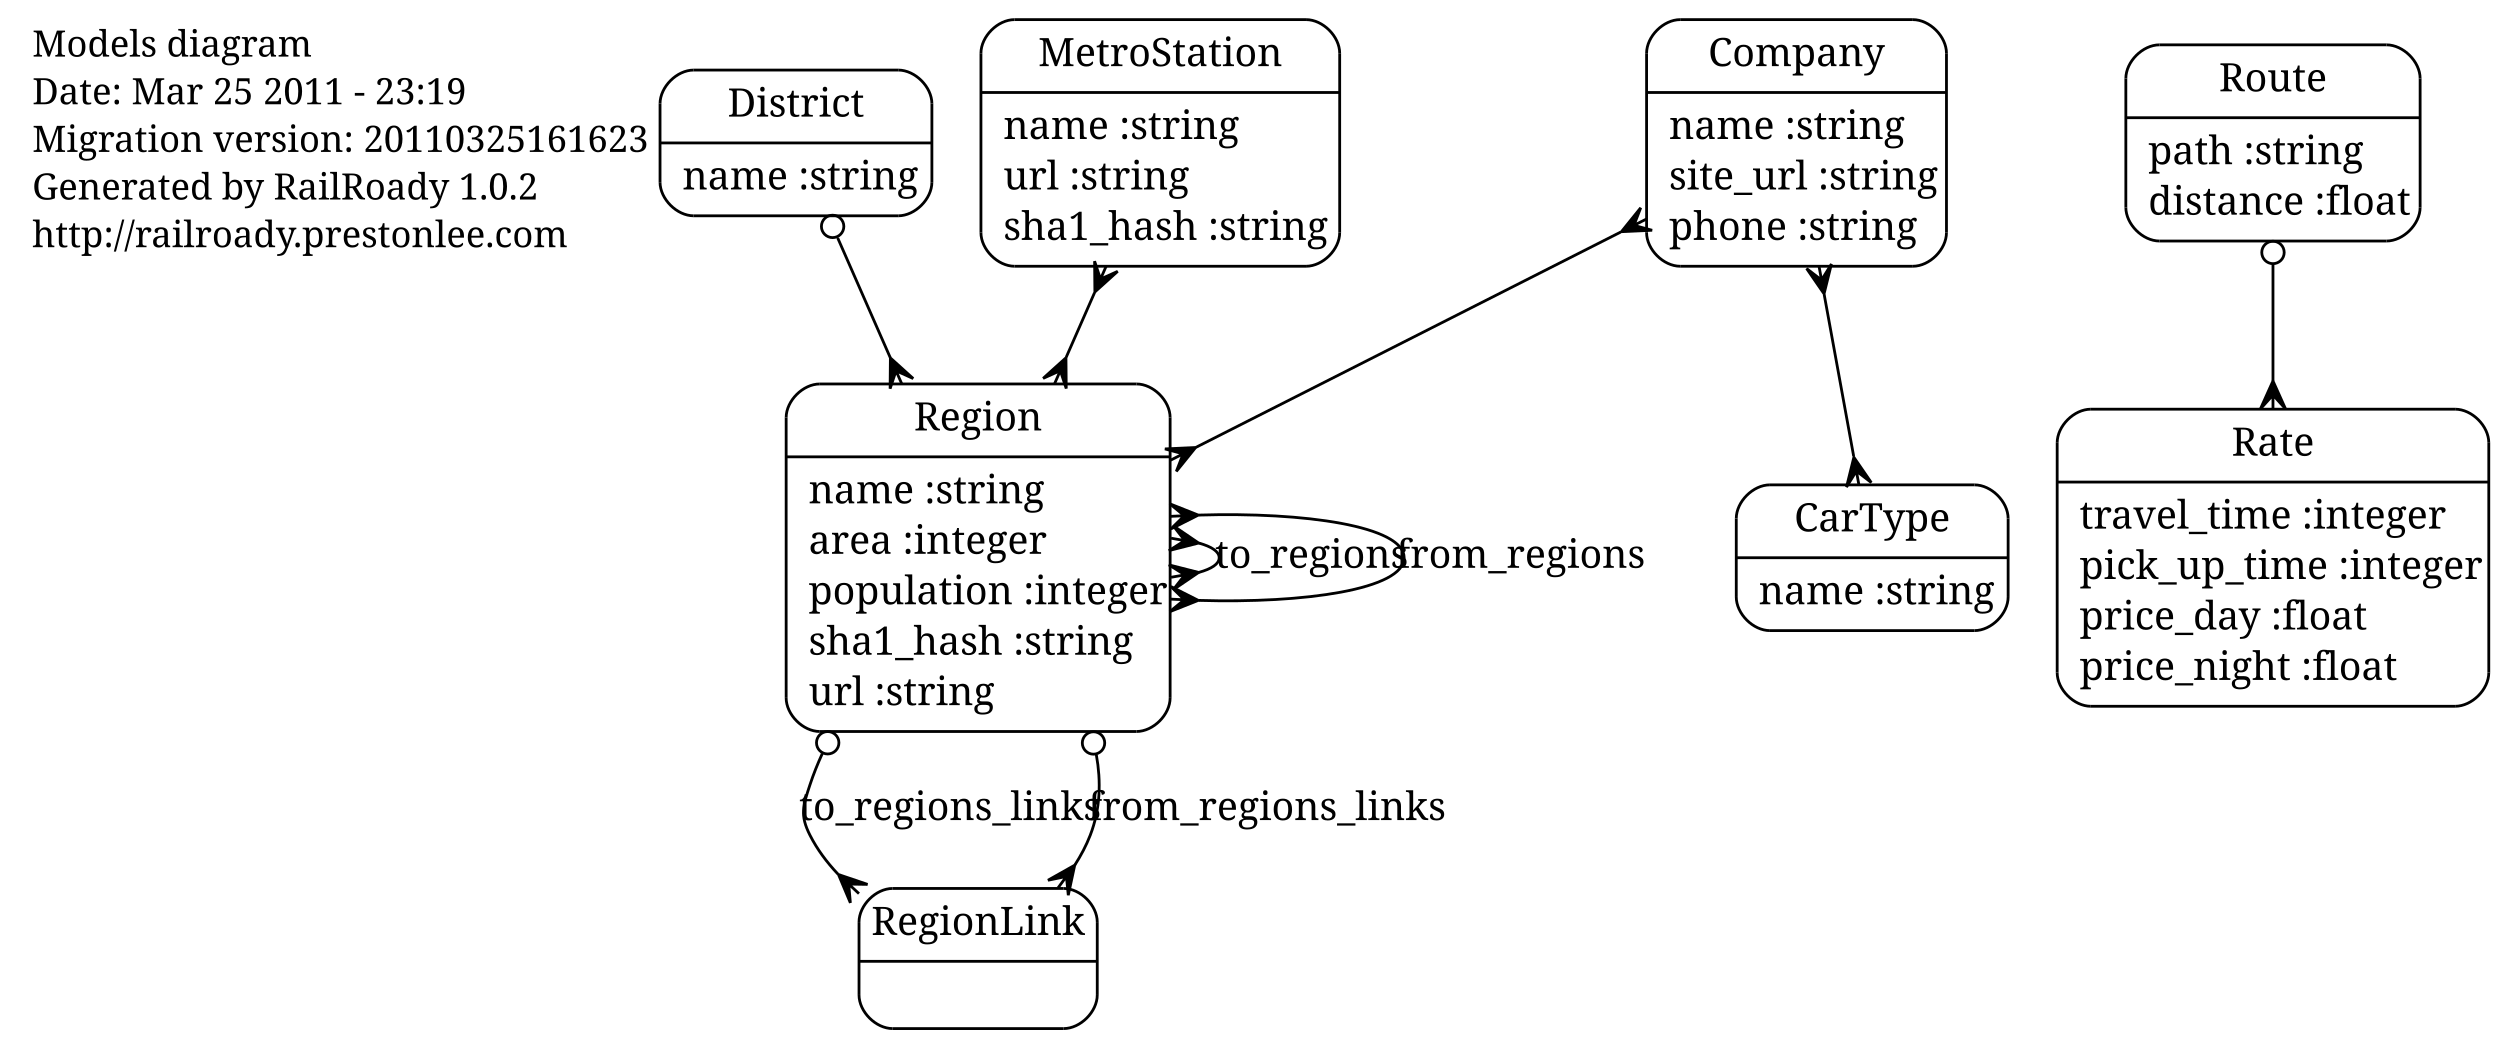
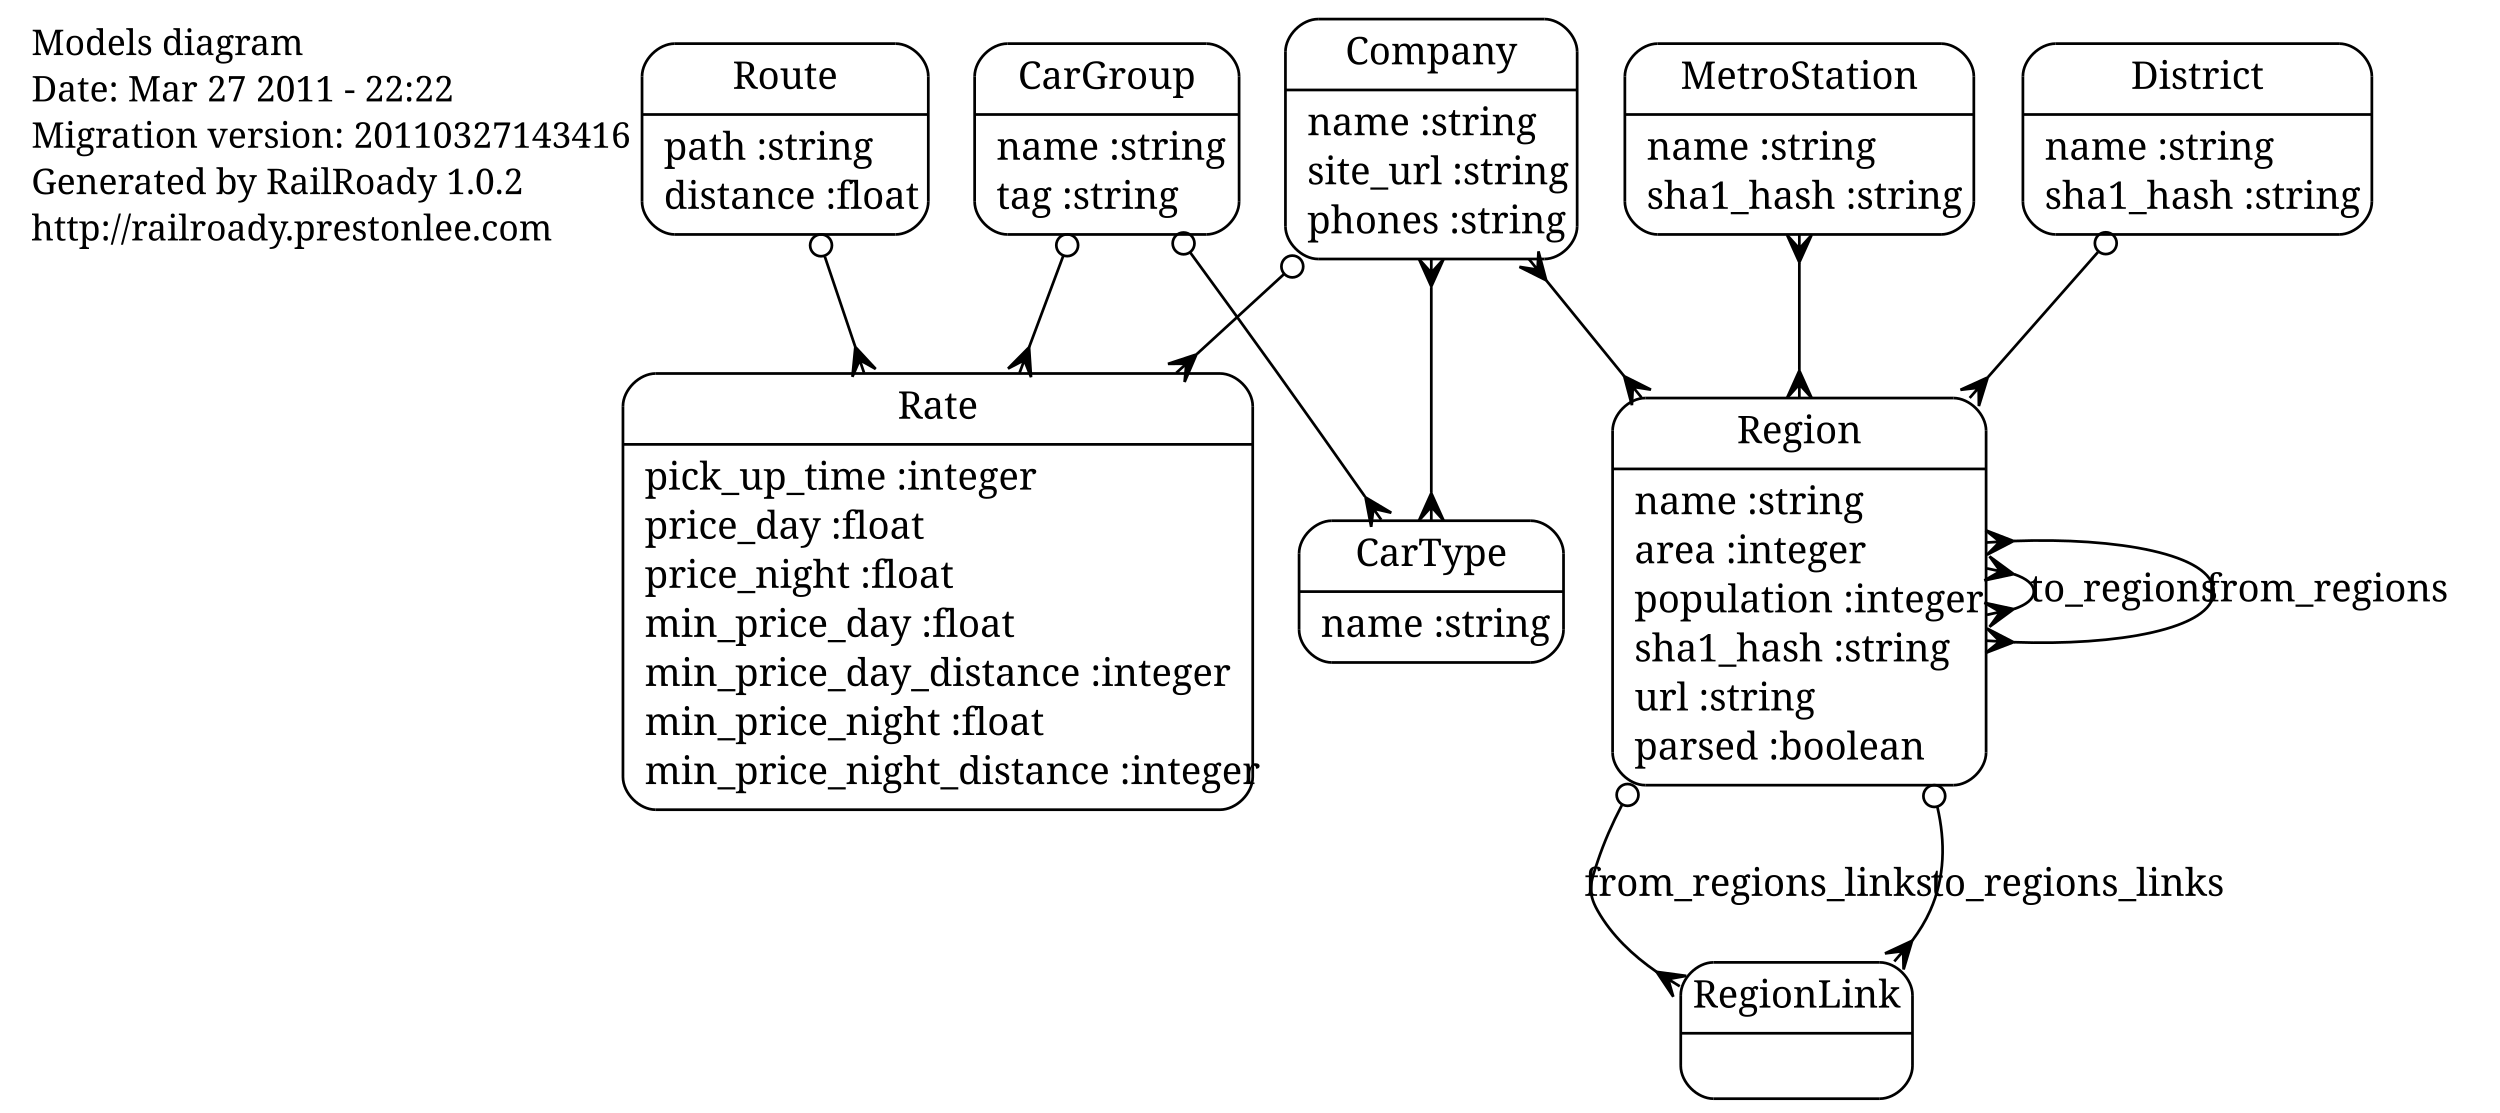
- <svg xmlns="http://www.w3.org/2000/svg" width="892pt" height="372pt" viewBox="0.00 0.00 892.00 372.00">
-   <g id="graph1" class="graph" transform="scale(1 1) rotate(0) translate(4 368)">
-     <polygon fill="white" stroke="white" points="-4,5 -4,-368 889,-368 889,5 -4,5" />
+ <svg xmlns="http://www.w3.org/2000/svg" width="917pt" height="408pt" viewBox="0.00 0.00 917.00 408.00">
+   <g id="graph1" class="graph" transform="scale(1 1) rotate(0) translate(4 404)">
+     <polygon fill="white" stroke="white" points="-4,5 -4,-404 914,-404 914,5 -4,5" />
    <g id="node1" class="node">
-       <text text-anchor="start" x="7.5" y="-347.8" font-family="Times Roman,serif" font-size="13.00">Models diagram</text>
-       <text text-anchor="start" x="7.5" y="-330.8" font-family="Times Roman,serif" font-size="13.00">Date: Mar 25 2011 - 23:19</text>
-       <text text-anchor="start" x="7.5" y="-313.8" font-family="Times Roman,serif" font-size="13.00">Migration version: 20110325161623</text>
-       <text text-anchor="start" x="7.5" y="-296.8" font-family="Times Roman,serif" font-size="13.00">Generated by RailRoady 1.0.2</text>
-       <text text-anchor="start" x="7.5" y="-279.8" font-family="Times Roman,serif" font-size="13.00">http://railroady.prestonlee.com</text>
+       <text text-anchor="start" x="7.5" y="-383.8" font-family="Times Roman,serif" font-size="13.00">Models diagram</text>
+       <text text-anchor="start" x="7.5" y="-366.8" font-family="Times Roman,serif" font-size="13.00">Date: Mar 27 2011 - 22:22</text>
+       <text text-anchor="start" x="7.5" y="-349.8" font-family="Times Roman,serif" font-size="13.00">Migration version: 20110327143416</text>
+       <text text-anchor="start" x="7.5" y="-332.8" font-family="Times Roman,serif" font-size="13.00">Generated by RailRoady 1.0.2</text>
+       <text text-anchor="start" x="7.5" y="-315.8" font-family="Times Roman,serif" font-size="13.00">http://railroady.prestonlee.com</text>
    </g>
    <g id="node2" class="node">
-       <polyline fill="none" stroke="black" points="243.5,-291 316.5,-291 " />
-       <path fill="none" stroke="black" d="M316.5,-291C322.5,-291 328.5,-297 328.5,-303" />
-       <polyline fill="none" stroke="black" points="328.5,-303 328.5,-331 " />
-       <path fill="none" stroke="black" d="M328.5,-331C328.5,-337 322.5,-343 316.5,-343" />
-       <polyline fill="none" stroke="black" points="316.5,-343 243.5,-343 " />
-       <path fill="none" stroke="black" d="M243.5,-343C237.5,-343 231.5,-337 231.5,-331" />
-       <polyline fill="none" stroke="black" points="231.5,-331 231.5,-303 " />
-       <path fill="none" stroke="black" d="M231.5,-303C231.5,-297 237.5,-291 243.5,-291" />
-       <text text-anchor="middle" x="280" y="-326.4" font-family="Times Roman,serif" font-size="14.00">District</text>
-       <polyline fill="none" stroke="black" points="231.5,-317 328.5,-317 " />
-       <text text-anchor="start" x="239.5" y="-300.4" font-family="Times Roman,serif" font-size="14.00">name :string</text>
+       <polyline fill="none" stroke="black" points="365.5,-318 438.5,-318 " />
+       <path fill="none" stroke="black" d="M438.5,-318C444.5,-318 450.5,-324 450.5,-330" />
+       <polyline fill="none" stroke="black" points="450.5,-330 450.5,-376 " />
+       <path fill="none" stroke="black" d="M450.5,-376C450.5,-382 444.5,-388 438.5,-388" />
+       <polyline fill="none" stroke="black" points="438.5,-388 365.5,-388 " />
+       <path fill="none" stroke="black" d="M365.5,-388C359.5,-388 353.5,-382 353.5,-376" />
+       <polyline fill="none" stroke="black" points="353.5,-376 353.5,-330 " />
+       <path fill="none" stroke="black" d="M353.5,-330C353.5,-324 359.5,-318 365.5,-318" />
+       <text text-anchor="middle" x="402" y="-371.4" font-family="Times Roman,serif" font-size="14.00">CarGroup</text>
+       <polyline fill="none" stroke="black" points="353.5,-362 450.5,-362 " />
+       <text text-anchor="start" x="361.5" y="-345.4" font-family="Times Roman,serif" font-size="14.00">name :string</text>
+       <text text-anchor="start" x="361.5" y="-327.4" font-family="Times Roman,serif" font-size="14.00">tag :string</text>
+     </g>
+     <g id="node6" class="node">
+       <polyline fill="none" stroke="black" points="236.5,-107 443.5,-107 " />
+       <path fill="none" stroke="black" d="M443.5,-107C449.5,-107 455.5,-113 455.5,-119" />
+       <polyline fill="none" stroke="black" points="455.5,-119 455.5,-255 " />
+       <path fill="none" stroke="black" d="M455.5,-255C455.5,-261 449.5,-267 443.5,-267" />
+       <polyline fill="none" stroke="black" points="443.5,-267 236.5,-267 " />
+       <path fill="none" stroke="black" d="M236.5,-267C230.5,-267 224.5,-261 224.5,-255" />
+       <polyline fill="none" stroke="black" points="224.5,-255 224.5,-119 " />
+       <path fill="none" stroke="black" d="M224.5,-119C224.5,-113 230.5,-107 236.5,-107" />
+       <text text-anchor="middle" x="340" y="-250.4" font-family="Times Roman,serif" font-size="14.00">Rate</text>
+       <polyline fill="none" stroke="black" points="224.5,-241 455.5,-241 " />
+       <text text-anchor="start" x="232.5" y="-224.4" font-family="Times Roman,serif" font-size="14.00">pick_up_time :integer</text>
+       <text text-anchor="start" x="232.5" y="-206.4" font-family="Times Roman,serif" font-size="14.00">price_day :float</text>
+       <text text-anchor="start" x="232.5" y="-188.4" font-family="Times Roman,serif" font-size="14.00">price_night :float</text>
+       <text text-anchor="start" x="232.5" y="-170.4" font-family="Times Roman,serif" font-size="14.00">min_price_day :float</text>
+       <text text-anchor="start" x="232.5" y="-152.4" font-family="Times Roman,serif" font-size="14.00">min_price_day_distance :integer</text>
+       <text text-anchor="start" x="232.5" y="-134.4" font-family="Times Roman,serif" font-size="14.00">min_price_night :float</text>
+       <text text-anchor="start" x="232.5" y="-116.4" font-family="Times Roman,serif" font-size="14.00">min_price_night_distance :integer</text>
+     </g>
+     <g id="edge4" class="edge">
+       <path fill="none" stroke="black" d="M386.034,-310.253C382.148,-299.848 377.846,-288.329 373.478,-276.634" />
+       <ellipse fill="none" stroke="black" cx="387.452" cy="-314.048" rx="4" ry="4" />
+       <polygon fill="black" stroke="black" points="373.466,-276.602 374.183,-265.66 371.717,-271.918 369.967,-267.234 369.967,-267.234 369.967,-267.234 371.717,-271.918 365.752,-268.809 373.466,-276.602 373.466,-276.602" />
+     </g>
+     <g id="node9" class="node">
+       <polyline fill="none" stroke="black" points="484.5,-161 557.5,-161 " />
+       <path fill="none" stroke="black" d="M557.5,-161C563.5,-161 569.5,-167 569.5,-173" />
+       <polyline fill="none" stroke="black" points="569.5,-173 569.5,-201 " />
+       <path fill="none" stroke="black" d="M569.5,-201C569.5,-207 563.5,-213 557.5,-213" />
+       <polyline fill="none" stroke="black" points="557.5,-213 484.5,-213 " />
+       <path fill="none" stroke="black" d="M484.5,-213C478.5,-213 472.5,-207 472.5,-201" />
+       <polyline fill="none" stroke="black" points="472.5,-201 472.5,-173 " />
+       <path fill="none" stroke="black" d="M472.5,-173C472.5,-167 478.5,-161 484.5,-161" />
+       <text text-anchor="middle" x="521" y="-196.4" font-family="Times Roman,serif" font-size="14.00">CarType</text>
+       <polyline fill="none" stroke="black" points="472.5,-187 569.5,-187 " />
+       <text text-anchor="start" x="480.5" y="-170.4" font-family="Times Roman,serif" font-size="14.00">name :string</text>
+     </g>
+     <g id="edge2" class="edge">
+       <path fill="none" stroke="black" d="M432.607,-311.335C442.659,-297.574 453.852,-282.163 464,-268 474.782,-252.952 486.576,-236.236 496.624,-221.915" />
+       <ellipse fill="none" stroke="black" cx="430.135" cy="-314.716" rx="4" ry="4" />
+       <polygon fill="black" stroke="black" points="496.891,-221.534 506.315,-215.927 499.76,-217.44 502.63,-213.345 502.63,-213.345 502.63,-213.345 499.76,-217.44 498.945,-210.762 496.891,-221.534 496.891,-221.534" />
+     </g>
+     <g id="node3" class="node">
+       <polyline fill="none" stroke="black" points="750,-318 854,-318 " />
+       <path fill="none" stroke="black" d="M854,-318C860,-318 866,-324 866,-330" />
+       <polyline fill="none" stroke="black" points="866,-330 866,-376 " />
+       <path fill="none" stroke="black" d="M866,-376C866,-382 860,-388 854,-388" />
+       <polyline fill="none" stroke="black" points="854,-388 750,-388 " />
+       <path fill="none" stroke="black" d="M750,-388C744,-388 738,-382 738,-376" />
+       <polyline fill="none" stroke="black" points="738,-376 738,-330 " />
+       <path fill="none" stroke="black" d="M738,-330C738,-324 744,-318 750,-318" />
+       <text text-anchor="middle" x="802" y="-371.4" font-family="Times Roman,serif" font-size="14.00">District</text>
+       <polyline fill="none" stroke="black" points="738,-362 866,-362 " />
+       <text text-anchor="start" x="746" y="-345.4" font-family="Times Roman,serif" font-size="14.00">name :string</text>
+       <text text-anchor="start" x="746" y="-327.4" font-family="Times Roman,serif" font-size="14.00">sha1_hash :string</text>
+     </g>
+     <g id="node8" class="node">
+       <polyline fill="none" stroke="black" points="599.5,-116 712.5,-116 " />
+       <path fill="none" stroke="black" d="M712.5,-116C718.5,-116 724.5,-122 724.5,-128" />
+       <polyline fill="none" stroke="black" points="724.5,-128 724.5,-246 " />
+       <path fill="none" stroke="black" d="M724.5,-246C724.5,-252 718.5,-258 712.5,-258" />
+       <polyline fill="none" stroke="black" points="712.5,-258 599.5,-258 " />
+       <path fill="none" stroke="black" d="M599.5,-258C593.5,-258 587.5,-252 587.5,-246" />
+       <polyline fill="none" stroke="black" points="587.5,-246 587.5,-128 " />
+       <path fill="none" stroke="black" d="M587.5,-128C587.5,-122 593.5,-116 599.5,-116" />
+       <text text-anchor="middle" x="656" y="-241.4" font-family="Times Roman,serif" font-size="14.00">Region</text>
+       <polyline fill="none" stroke="black" points="587.5,-232 724.5,-232 " />
+       <text text-anchor="start" x="595.5" y="-215.4" font-family="Times Roman,serif" font-size="14.00">name :string</text>
+       <text text-anchor="start" x="595.5" y="-197.4" font-family="Times Roman,serif" font-size="14.00">area :integer</text>
+       <text text-anchor="start" x="595.5" y="-179.4" font-family="Times Roman,serif" font-size="14.00">population :integer</text>
+       <text text-anchor="start" x="595.5" y="-161.4" font-family="Times Roman,serif" font-size="14.00">sha1_hash :string</text>
+       <text text-anchor="start" x="595.5" y="-143.4" font-family="Times Roman,serif" font-size="14.00">url :string</text>
+       <text text-anchor="start" x="595.5" y="-125.4" font-family="Times Roman,serif" font-size="14.00">parsed :boolean</text>
+     </g>
+     <g id="edge6" class="edge">
+       <path fill="none" stroke="black" d="M765.505,-311.506C753.266,-297.59 739.183,-281.578 725.281,-265.772" />
+       <ellipse fill="none" stroke="black" cx="768.395" cy="-314.792" rx="4" ry="4" />
+       <polygon fill="black" stroke="black" points="725.084,-265.547 721.859,-255.067 721.782,-261.793 718.48,-258.039 718.48,-258.039 718.48,-258.039 721.782,-261.793 715.101,-261.01 725.084,-265.547 725.084,-265.547" />
+     </g>
+     <g id="node4" class="node">
+       <polyline fill="none" stroke="black" points="479.5,-309 562.5,-309 " />
+       <path fill="none" stroke="black" d="M562.5,-309C568.5,-309 574.5,-315 574.5,-321" />
+       <polyline fill="none" stroke="black" points="574.5,-321 574.5,-385 " />
+       <path fill="none" stroke="black" d="M574.5,-385C574.5,-391 568.5,-397 562.5,-397" />
+       <polyline fill="none" stroke="black" points="562.5,-397 479.5,-397 " />
+       <path fill="none" stroke="black" d="M479.5,-397C473.5,-397 467.5,-391 467.5,-385" />
+       <polyline fill="none" stroke="black" points="467.5,-385 467.5,-321 " />
+       <path fill="none" stroke="black" d="M467.5,-321C467.5,-315 473.5,-309 479.5,-309" />
+       <text text-anchor="middle" x="521" y="-380.4" font-family="Times Roman,serif" font-size="14.00">Company</text>
+       <polyline fill="none" stroke="black" points="467.5,-371 574.5,-371 " />
+       <text text-anchor="start" x="475.5" y="-354.4" font-family="Times Roman,serif" font-size="14.00">name :string</text>
+       <text text-anchor="start" x="475.5" y="-336.4" font-family="Times Roman,serif" font-size="14.00">site_url :string</text>
+       <text text-anchor="start" x="475.5" y="-318.4" font-family="Times Roman,serif" font-size="14.00">phones :string</text>
+     </g>
+     <g id="edge12" class="edge">
+       <path fill="none" stroke="black" d="M466.951,-303.43C456.832,-294.149 445.982,-284.199 435.045,-274.168" />
+       <ellipse fill="none" stroke="black" cx="470.023" cy="-306.247" rx="4" ry="4" />
+       <polygon fill="black" stroke="black" points="434.836,-273.976 430.508,-263.901 431.151,-270.597 427.466,-267.217 427.466,-267.217 427.466,-267.217 431.151,-270.597 424.424,-270.534 434.836,-273.976 434.836,-273.976" />
+     </g>
+     <g id="edge8" class="edge">
+       <path fill="none" stroke="black" d="M563.196,-301.115C572.26,-289.97 582.035,-277.949 591.722,-266.038" />
+       <polygon fill="black" stroke="black" points="563.133,-301.193 553.332,-306.112 559.978,-305.072 556.823,-308.951 556.823,-308.951 556.823,-308.951 559.978,-305.072 560.314,-311.79 563.133,-301.193 563.133,-301.193" />
+       <polygon fill="black" stroke="black" points="591.757,-265.994 601.558,-261.075 594.912,-262.115 598.067,-258.236 598.067,-258.236 598.067,-258.236 594.912,-262.115 594.576,-255.397 591.757,-265.994 591.757,-265.994" />
+     </g>
+     <g id="edge10" class="edge">
+       <path fill="none" stroke="black" d="M521,-298.632C521,-273.942 521,-245.399 521,-223.355" />
+       <polygon fill="black" stroke="black" points="521,-298.951 516.5,-308.951 521,-303.951 521,-308.951 521,-308.951 521,-308.951 521,-303.951 525.5,-308.951 521,-298.951 521,-298.951" />
+       <polygon fill="black" stroke="black" points="521,-223.102 525.5,-213.101 521,-218.102 521,-213.102 521,-213.102 521,-213.102 521,-218.102 516.5,-213.102 521,-223.102 521,-223.102" />
+     </g>
+     <g id="node5" class="node">
+       <polyline fill="none" stroke="black" points="604,-318 708,-318 " />
+       <path fill="none" stroke="black" d="M708,-318C714,-318 720,-324 720,-330" />
+       <polyline fill="none" stroke="black" points="720,-330 720,-376 " />
+       <path fill="none" stroke="black" d="M720,-376C720,-382 714,-388 708,-388" />
+       <polyline fill="none" stroke="black" points="708,-388 604,-388 " />
+       <path fill="none" stroke="black" d="M604,-388C598,-388 592,-382 592,-376" />
+       <polyline fill="none" stroke="black" points="592,-376 592,-330 " />
+       <path fill="none" stroke="black" d="M592,-330C592,-324 598,-318 604,-318" />
+       <text text-anchor="middle" x="656" y="-371.4" font-family="Times Roman,serif" font-size="14.00">MetroStation</text>
+       <polyline fill="none" stroke="black" points="592,-362 720,-362 " />
+       <text text-anchor="start" x="600" y="-345.4" font-family="Times Roman,serif" font-size="14.00">name :string</text>
+       <text text-anchor="start" x="600" y="-327.4" font-family="Times Roman,serif" font-size="14.00">sha1_hash :string</text>
+     </g>
+     <g id="edge14" class="edge">
+       <path fill="none" stroke="black" d="M656,-307.584C656,-295.394 656,-281.832 656,-268.329" />
+       <polygon fill="black" stroke="black" points="656,-307.796 651.5,-317.796 656,-312.796 656,-317.796 656,-317.796 656,-317.796 656,-312.796 660.5,-317.796 656,-307.796 656,-307.796" />
+       <polygon fill="black" stroke="black" points="656,-268.039 660.5,-258.038 656,-263.039 656,-258.039 656,-258.039 656,-258.039 656,-263.039 651.5,-258.039 656,-268.039 656,-268.039" />
    </g>
    <g id="node7" class="node">
-       <polyline fill="none" stroke="black" points="288.5,-107 401.5,-107 " />
-       <path fill="none" stroke="black" d="M401.5,-107C407.5,-107 413.5,-113 413.5,-119" />
-       <polyline fill="none" stroke="black" points="413.5,-119 413.5,-219 " />
-       <path fill="none" stroke="black" d="M413.5,-219C413.5,-225 407.5,-231 401.5,-231" />
-       <polyline fill="none" stroke="black" points="401.5,-231 288.5,-231 " />
-       <path fill="none" stroke="black" d="M288.5,-231C282.5,-231 276.5,-225 276.5,-219" />
-       <polyline fill="none" stroke="black" points="276.5,-219 276.5,-119 " />
-       <path fill="none" stroke="black" d="M276.5,-119C276.5,-113 282.5,-107 288.5,-107" />
-       <text text-anchor="middle" x="345" y="-214.4" font-family="Times Roman,serif" font-size="14.00">Region</text>
-       <polyline fill="none" stroke="black" points="276.5,-205 413.5,-205 " />
-       <text text-anchor="start" x="284.5" y="-188.4" font-family="Times Roman,serif" font-size="14.00">name :string</text>
-       <text text-anchor="start" x="284.5" y="-170.4" font-family="Times Roman,serif" font-size="14.00">area :integer</text>
-       <text text-anchor="start" x="284.5" y="-152.4" font-family="Times Roman,serif" font-size="14.00">population :integer</text>
-       <text text-anchor="start" x="284.5" y="-134.4" font-family="Times Roman,serif" font-size="14.00">sha1_hash :string</text>
-       <text text-anchor="start" x="284.5" y="-116.4" font-family="Times Roman,serif" font-size="14.00">url :string</text>
-     </g>
-     <g id="edge2" class="edge">
-       <path fill="none" stroke="black" d="M294.871,-283.141C300.481,-270.366 307.097,-255.301 313.651,-240.38" />
-       <ellipse fill="none" stroke="black" cx="293.08" cy="-287.219" rx="4" ry="4" />
-       <polygon fill="black" stroke="black" points="313.693,-240.285 321.834,-232.938 315.703,-235.707 317.714,-231.129 317.714,-231.129 317.714,-231.129 315.703,-235.707 313.594,-229.319 313.693,-240.285 313.693,-240.285" />
-     </g>
-     <g id="node3" class="node">
-       <polyline fill="none" stroke="black" points="595.5,-273 678.5,-273 " />
-       <path fill="none" stroke="black" d="M678.5,-273C684.5,-273 690.5,-279 690.5,-285" />
-       <polyline fill="none" stroke="black" points="690.5,-285 690.5,-349 " />
-       <path fill="none" stroke="black" d="M690.5,-349C690.5,-355 684.5,-361 678.5,-361" />
-       <polyline fill="none" stroke="black" points="678.5,-361 595.5,-361 " />
-       <path fill="none" stroke="black" d="M595.5,-361C589.5,-361 583.5,-355 583.5,-349" />
-       <polyline fill="none" stroke="black" points="583.5,-349 583.5,-285 " />
-       <path fill="none" stroke="black" d="M583.5,-285C583.5,-279 589.5,-273 595.5,-273" />
-       <text text-anchor="middle" x="637" y="-344.4" font-family="Times Roman,serif" font-size="14.00">Company</text>
-       <polyline fill="none" stroke="black" points="583.5,-335 690.5,-335 " />
-       <text text-anchor="start" x="591.5" y="-318.4" font-family="Times Roman,serif" font-size="14.00">name :string</text>
-       <text text-anchor="start" x="591.5" y="-300.4" font-family="Times Roman,serif" font-size="14.00">site_url :string</text>
-       <text text-anchor="start" x="591.5" y="-282.4" font-family="Times Roman,serif" font-size="14.00">phone :string</text>
-     </g>
-     <g id="edge4" class="edge">
-       <path fill="none" stroke="black" d="M574.238,-285.189C529.858,-262.695 470.07,-232.392 422.681,-208.372" />
-       <polygon fill="black" stroke="black" points="574.523,-285.334 581.408,-293.868 578.983,-287.594 583.443,-289.855 583.443,-289.855 583.443,-289.855 578.983,-287.594 585.477,-285.841 574.523,-285.334 574.523,-285.334" />
-       <polygon fill="black" stroke="black" points="422.6,-208.331 415.715,-199.797 418.14,-206.071 413.68,-203.81 413.68,-203.81 413.68,-203.81 418.14,-206.071 411.646,-207.824 422.6,-208.331 422.6,-208.331" />
-     </g>
-     <g id="node8" class="node">
-       <polyline fill="none" stroke="black" points="627.5,-143 700.5,-143 " />
-       <path fill="none" stroke="black" d="M700.5,-143C706.5,-143 712.5,-149 712.5,-155" />
-       <polyline fill="none" stroke="black" points="712.5,-155 712.5,-183 " />
-       <path fill="none" stroke="black" d="M712.5,-183C712.5,-189 706.5,-195 700.5,-195" />
-       <polyline fill="none" stroke="black" points="700.5,-195 627.5,-195 " />
-       <path fill="none" stroke="black" d="M627.5,-195C621.5,-195 615.5,-189 615.5,-183" />
-       <polyline fill="none" stroke="black" points="615.5,-183 615.5,-155 " />
-       <path fill="none" stroke="black" d="M615.5,-155C615.5,-149 621.5,-143 627.5,-143" />
-       <text text-anchor="middle" x="664" y="-178.4" font-family="Times Roman,serif" font-size="14.00">CarType</text>
-       <polyline fill="none" stroke="black" points="615.5,-169 712.5,-169 " />
-       <text text-anchor="start" x="623.5" y="-152.4" font-family="Times Roman,serif" font-size="14.00">name :string</text>
-     </g>
-     <g id="edge6" class="edge">
-       <path fill="none" stroke="black" d="M646.865,-262.926C650.366,-243.736 654.219,-222.615 657.383,-205.27" />
-       <polygon fill="black" stroke="black" points="646.823,-263.158 640.601,-272.188 645.925,-268.077 645.028,-272.996 645.028,-272.996 645.028,-272.996 645.925,-268.077 649.455,-273.803 646.823,-263.158 646.823,-263.158" />
-       <polygon fill="black" stroke="black" points="657.46,-204.846 663.682,-195.816 658.358,-199.927 659.255,-195.009 659.255,-195.009 659.255,-195.009 658.358,-199.927 654.828,-194.201 657.46,-204.846 657.46,-204.846" />
-     </g>
-     <g id="node4" class="node">
-       <polyline fill="none" stroke="black" points="358,-273 462,-273 " />
-       <path fill="none" stroke="black" d="M462,-273C468,-273 474,-279 474,-285" />
-       <polyline fill="none" stroke="black" points="474,-285 474,-349 " />
-       <path fill="none" stroke="black" d="M474,-349C474,-355 468,-361 462,-361" />
-       <polyline fill="none" stroke="black" points="462,-361 358,-361 " />
-       <path fill="none" stroke="black" d="M358,-361C352,-361 346,-355 346,-349" />
-       <polyline fill="none" stroke="black" points="346,-349 346,-285 " />
-       <path fill="none" stroke="black" d="M346,-285C346,-279 352,-273 358,-273" />
-       <text text-anchor="middle" x="410" y="-344.4" font-family="Times Roman,serif" font-size="14.00">MetroStation</text>
-       <polyline fill="none" stroke="black" points="346,-335 474,-335 " />
-       <text text-anchor="start" x="354" y="-318.4" font-family="Times Roman,serif" font-size="14.00">name :string</text>
-       <text text-anchor="start" x="354" y="-300.4" font-family="Times Roman,serif" font-size="14.00">url :string</text>
-       <text text-anchor="start" x="354" y="-282.4" font-family="Times Roman,serif" font-size="14.00">sha1_hash :string</text>
-     </g>
-     <g id="edge8" class="edge">
-       <path fill="none" stroke="black" d="M386.524,-263.547C383.245,-256.081 379.833,-248.311 376.436,-240.577" />
-       <polygon fill="black" stroke="black" points="386.653,-263.84 386.554,-274.805 388.663,-268.418 390.674,-272.996 390.674,-272.996 390.674,-272.996 388.663,-268.418 394.794,-271.186 386.653,-263.84 386.653,-263.84" />
-       <polygon fill="black" stroke="black" points="376.332,-240.34 376.431,-229.374 374.321,-235.762 372.311,-231.184 372.311,-231.184 372.311,-231.184 374.321,-235.762 368.19,-232.994 376.332,-240.34 376.332,-240.34" />
-     </g>
-     <g id="node5" class="node">
-       <polyline fill="none" stroke="black" points="742,-116 872,-116 " />
-       <path fill="none" stroke="black" d="M872,-116C878,-116 884,-122 884,-128" />
-       <polyline fill="none" stroke="black" points="884,-128 884,-210 " />
-       <path fill="none" stroke="black" d="M884,-210C884,-216 878,-222 872,-222" />
-       <polyline fill="none" stroke="black" points="872,-222 742,-222 " />
-       <path fill="none" stroke="black" d="M742,-222C736,-222 730,-216 730,-210" />
-       <polyline fill="none" stroke="black" points="730,-210 730,-128 " />
-       <path fill="none" stroke="black" d="M730,-128C730,-122 736,-116 742,-116" />
-       <text text-anchor="middle" x="807" y="-205.4" font-family="Times Roman,serif" font-size="14.00">Rate</text>
-       <polyline fill="none" stroke="black" points="730,-196 884,-196 " />
-       <text text-anchor="start" x="738" y="-179.4" font-family="Times Roman,serif" font-size="14.00">travel_time :integer</text>
-       <text text-anchor="start" x="738" y="-161.4" font-family="Times Roman,serif" font-size="14.00">pick_up_time :integer</text>
-       <text text-anchor="start" x="738" y="-143.4" font-family="Times Roman,serif" font-size="14.00">price_day :float</text>
-       <text text-anchor="start" x="738" y="-125.4" font-family="Times Roman,serif" font-size="14.00">price_night :float</text>
-     </g>
-     <g id="node6" class="node">
-       <polyline fill="none" stroke="black" points="766.5,-282 847.5,-282 " />
-       <path fill="none" stroke="black" d="M847.5,-282C853.5,-282 859.5,-288 859.5,-294" />
-       <polyline fill="none" stroke="black" points="859.5,-294 859.5,-340 " />
-       <path fill="none" stroke="black" d="M859.5,-340C859.5,-346 853.5,-352 847.5,-352" />
-       <polyline fill="none" stroke="black" points="847.5,-352 766.5,-352 " />
-       <path fill="none" stroke="black" d="M766.5,-352C760.5,-352 754.5,-346 754.5,-340" />
-       <polyline fill="none" stroke="black" points="754.5,-340 754.5,-294 " />
-       <path fill="none" stroke="black" d="M754.5,-294C754.5,-288 760.5,-282 766.5,-282" />
-       <text text-anchor="middle" x="807" y="-335.4" font-family="Times Roman,serif" font-size="14.00">Route</text>
-       <polyline fill="none" stroke="black" points="754.5,-326 859.5,-326 " />
-       <text text-anchor="start" x="762.5" y="-309.4" font-family="Times Roman,serif" font-size="14.00">path :string</text>
-       <text text-anchor="start" x="762.5" y="-291.4" font-family="Times Roman,serif" font-size="14.00">distance :float</text>
-     </g>
-     <g id="edge10" class="edge">
-       <path fill="none" stroke="black" d="M807,-273.712C807,-260.706 807,-246.162 807,-232.148" />
-       <ellipse fill="none" stroke="black" cx="807" cy="-277.926" rx="4" ry="4" />
-       <polygon fill="black" stroke="black" points="807,-232.067 811.5,-222.067 807,-227.067 807,-222.067 807,-222.067 807,-222.067 807,-227.067 802.5,-222.067 807,-232.067 807,-232.067" />
-     </g>
-     <g id="edge14" class="edge">
-       <path fill="none" stroke="black" d="M423.762,-174.23C428.293,-172.97 431,-171.227 431,-169 431,-166.773 428.293,-165.03 423.762,-163.77" />
-       <polygon fill="black" stroke="black" points="423.674,-174.245 413.047,-171.542 418.75,-175.109 413.825,-175.974 413.825,-175.974 413.825,-175.974 418.75,-175.109 414.603,-180.406 423.674,-174.245 423.674,-174.245" />
-       <polygon fill="black" stroke="black" points="423.674,-163.755 414.603,-157.594 418.75,-162.891 413.825,-162.026 413.825,-162.026 413.825,-162.026 418.75,-162.891 413.047,-166.458 423.674,-163.755 423.674,-163.755" />
-       <text text-anchor="middle" x="464" y="-165.4" font-family="Times Roman,serif" font-size="14.00">to_regions</text>
+       <polyline fill="none" stroke="black" points="243.5,-318 324.5,-318 " />
+       <path fill="none" stroke="black" d="M324.5,-318C330.5,-318 336.5,-324 336.5,-330" />
+       <polyline fill="none" stroke="black" points="336.5,-330 336.5,-376 " />
+       <path fill="none" stroke="black" d="M336.5,-376C336.5,-382 330.5,-388 324.5,-388" />
+       <polyline fill="none" stroke="black" points="324.5,-388 243.5,-388 " />
+       <path fill="none" stroke="black" d="M243.5,-388C237.5,-388 231.5,-382 231.5,-376" />
+       <polyline fill="none" stroke="black" points="231.5,-376 231.5,-330 " />
+       <path fill="none" stroke="black" d="M231.5,-330C231.5,-324 237.5,-318 243.5,-318" />
+       <text text-anchor="middle" x="284" y="-371.4" font-family="Times Roman,serif" font-size="14.00">Route</text>
+       <polyline fill="none" stroke="black" points="231.5,-362 336.5,-362 " />
+       <text text-anchor="start" x="239.5" y="-345.4" font-family="Times Roman,serif" font-size="14.00">path :string</text>
+       <text text-anchor="start" x="239.5" y="-327.4" font-family="Times Roman,serif" font-size="14.00">distance :float</text>
+     </g>
+     <g id="edge16" class="edge">
+       <path fill="none" stroke="black" d="M298.546,-309.883C301.997,-299.651 305.807,-288.359 309.676,-276.89" />
+       <ellipse fill="none" stroke="black" cx="297.155" cy="-314.006" rx="4" ry="4" />
+       <polygon fill="black" stroke="black" points="309.736,-276.71 317.197,-268.673 311.335,-271.972 312.933,-267.234 312.933,-267.234 312.933,-267.234 311.335,-271.972 308.669,-265.796 309.736,-276.71 309.736,-276.71" />
+     </g>
+     <g id="edge24" class="edge">
+       <path fill="none" stroke="black" d="M734.708,-205.559C772.452,-206.947 808,-200.761 808,-187 808,-173.239 772.452,-167.053 734.708,-168.441" />
+       <polygon fill="black" stroke="black" points="734.546,-205.551 724.806,-200.513 729.553,-205.278 724.561,-205.006 724.561,-205.006 724.561,-205.006 729.553,-205.278 724.316,-209.499 734.546,-205.551 734.546,-205.551" />
+       <polygon fill="black" stroke="black" points="734.546,-168.449 724.316,-164.501 729.553,-168.722 724.561,-168.994 724.561,-168.994 724.561,-168.994 729.553,-168.722 724.806,-173.487 734.546,-168.449 734.546,-168.449" />
+       <text text-anchor="middle" x="849.5" y="-183.4" font-family="Times Roman,serif" font-size="14.00">from_regions</text>
+     </g>
+     <g id="edge20" class="edge">
+       <path fill="none" stroke="black" d="M734.762,-193.378C739.293,-191.842 742,-189.716 742,-187 742,-184.284 739.293,-182.158 734.762,-180.622" />
+       <polygon fill="black" stroke="black" points="734.603,-193.412 723.883,-191.104 729.714,-194.458 724.825,-195.505 724.825,-195.505 724.825,-195.505 729.714,-194.458 725.767,-199.905 734.603,-193.412 734.603,-193.412" />
+       <polygon fill="black" stroke="black" points="734.603,-180.588 725.767,-174.095 729.714,-179.542 724.825,-178.495 724.825,-178.495 724.825,-178.495 729.714,-179.542 723.883,-182.896 734.603,-180.588 734.603,-180.588" />
+       <text text-anchor="middle" x="775" y="-183.4" font-family="Times Roman,serif" font-size="14.00">to_regions</text>
+     </g>
+     <g id="node10" class="node">
+       <polyline fill="none" stroke="black" points="624.5,-1 685.5,-1 " />
+       <path fill="none" stroke="black" d="M685.5,-1C691.5,-1 697.5,-7 697.5,-13" />
+       <polyline fill="none" stroke="black" points="697.5,-13 697.5,-39 " />
+       <path fill="none" stroke="black" d="M697.5,-39C697.5,-45 691.5,-51 685.5,-51" />
+       <polyline fill="none" stroke="black" points="685.5,-51 624.5,-51 " />
+       <path fill="none" stroke="black" d="M624.5,-51C618.5,-51 612.5,-45 612.5,-39" />
+       <polyline fill="none" stroke="black" points="612.5,-39 612.5,-13 " />
+       <path fill="none" stroke="black" d="M612.5,-13C612.5,-7 618.5,-1 624.5,-1" />
+       <text text-anchor="middle" x="655" y="-34.4" font-family="Times Roman,serif" font-size="14.00">RegionLink</text>
+       <polyline fill="none" stroke="black" points="612.5,-25 697.5,-25 " />
+     </g>
+     <g id="edge22" class="edge">
+       <path fill="none" stroke="black" d="M590.92,-108.696C587.388,-101.961 584.336,-95.028 582,-88 579.476,-80.409 578.065,-76.966 582,-70 587.129,-60.92 594.967,-53.504 603.633,-47.525" />
+       <ellipse fill="none" stroke="black" cx="592.988" cy="-112.425" rx="4" ry="4" />
+       <polygon fill="black" stroke="black" points="603.648,-47.516 614.515,-46.044 607.891,-44.87 612.134,-42.225 612.134,-42.225 612.134,-42.225 607.891,-44.87 609.754,-38.406 603.648,-47.516 603.648,-47.516" />
+       <text text-anchor="middle" x="641" y="-75.4" font-family="Times Roman,serif" font-size="14.00">from_regions_links</text>
    </g>
    <g id="edge18" class="edge">
-       <path fill="none" stroke="black" d="M423.708,-184.219C461.452,-185.357 497,-180.284 497,-169 497,-157.716 461.452,-152.643 423.708,-153.781" />
-       <polygon fill="black" stroke="black" points="423.551,-184.212 413.762,-179.269 418.556,-183.988 413.561,-183.765 413.561,-183.765 413.561,-183.765 418.556,-183.988 413.36,-188.26 423.551,-184.212 423.551,-184.212" />
-       <polygon fill="black" stroke="black" points="423.551,-153.788 413.36,-149.74 418.556,-154.012 413.561,-154.235 413.561,-154.235 413.561,-154.235 418.556,-154.012 413.762,-158.731 423.551,-153.788 423.551,-153.788" />
-       <text text-anchor="middle" x="538.5" y="-165.4" font-family="Times Roman,serif" font-size="14.00">from_regions</text>
-     </g>
-     <g id="node9" class="node">
-       <polyline fill="none" stroke="black" points="314.5,-1 375.5,-1 " />
-       <path fill="none" stroke="black" d="M375.5,-1C381.5,-1 387.5,-7 387.5,-13" />
-       <polyline fill="none" stroke="black" points="387.5,-13 387.5,-39 " />
-       <path fill="none" stroke="black" d="M387.5,-39C387.5,-45 381.5,-51 375.5,-51" />
-       <polyline fill="none" stroke="black" points="375.5,-51 314.5,-51 " />
-       <path fill="none" stroke="black" d="M314.5,-51C308.5,-51 302.5,-45 302.5,-39" />
-       <polyline fill="none" stroke="black" points="302.5,-39 302.5,-13 " />
-       <path fill="none" stroke="black" d="M302.5,-13C302.5,-7 308.5,-1 314.5,-1" />
-       <text text-anchor="middle" x="345" y="-34.4" font-family="Times Roman,serif" font-size="14.00">RegionLink</text>
-       <polyline fill="none" stroke="black" points="302.5,-25 387.5,-25 " />
-     </g>
-     <g id="edge12" class="edge">
-       <path fill="none" stroke="black" d="M289.403,-99.13C287.723,-95.467 286.237,-91.75 285,-88 282.493,-80.403 281.384,-77.136 285,-70 287.555,-64.959 290.988,-60.356 294.926,-56.188" />
-       <ellipse fill="none" stroke="black" cx="291.323" cy="-102.983" rx="4" ry="4" />
-       <polygon fill="black" stroke="black" points="295.159,-55.971 305.544,-52.45 298.819,-52.564 302.478,-49.156 302.478,-49.156 302.478,-49.156 298.819,-52.564 299.411,-45.863 295.159,-55.971 295.159,-55.971" />
-       <text text-anchor="middle" x="335" y="-75.4" font-family="Times Roman,serif" font-size="14.00">to_regions_links</text>
-     </g>
-     <g id="edge16" class="edge">
-       <path fill="none" stroke="black" d="M387.163,-98.746C388.916,-89.106 388.603,-79.32 385,-70 383.575,-66.314 381.682,-62.746 379.492,-59.344" />
-       <ellipse fill="none" stroke="black" cx="386.165" cy="-102.907" rx="4" ry="4" />
-       <polygon fill="black" stroke="black" points="379.465,-59.308 377.16,-48.587 376.501,-55.282 373.537,-51.255 373.537,-51.255 373.537,-51.255 376.501,-55.282 369.913,-53.923 379.465,-59.308 379.465,-59.308" />
-       <text text-anchor="middle" x="448" y="-75.4" font-family="Times Roman,serif" font-size="14.00">from_regions_links</text>
+       <path fill="none" stroke="black" d="M706.638,-107.97C709.585,-95.22 709.444,-82.205 704,-70 702.271,-66.124 700.013,-62.446 697.416,-58.991" />
+       <ellipse fill="none" stroke="black" cx="705.504" cy="-112.014" rx="4" ry="4" />
+       <polygon fill="black" stroke="black" points="697.356,-58.922 694.238,-48.409 694.092,-55.134 690.829,-51.346 690.829,-51.346 690.829,-51.346 694.092,-55.134 687.42,-54.283 697.356,-58.922 697.356,-58.922" />
+       <text text-anchor="middle" x="758" y="-75.4" font-family="Times Roman,serif" font-size="14.00">to_regions_links</text>
    </g>
  </g>
</svg>
